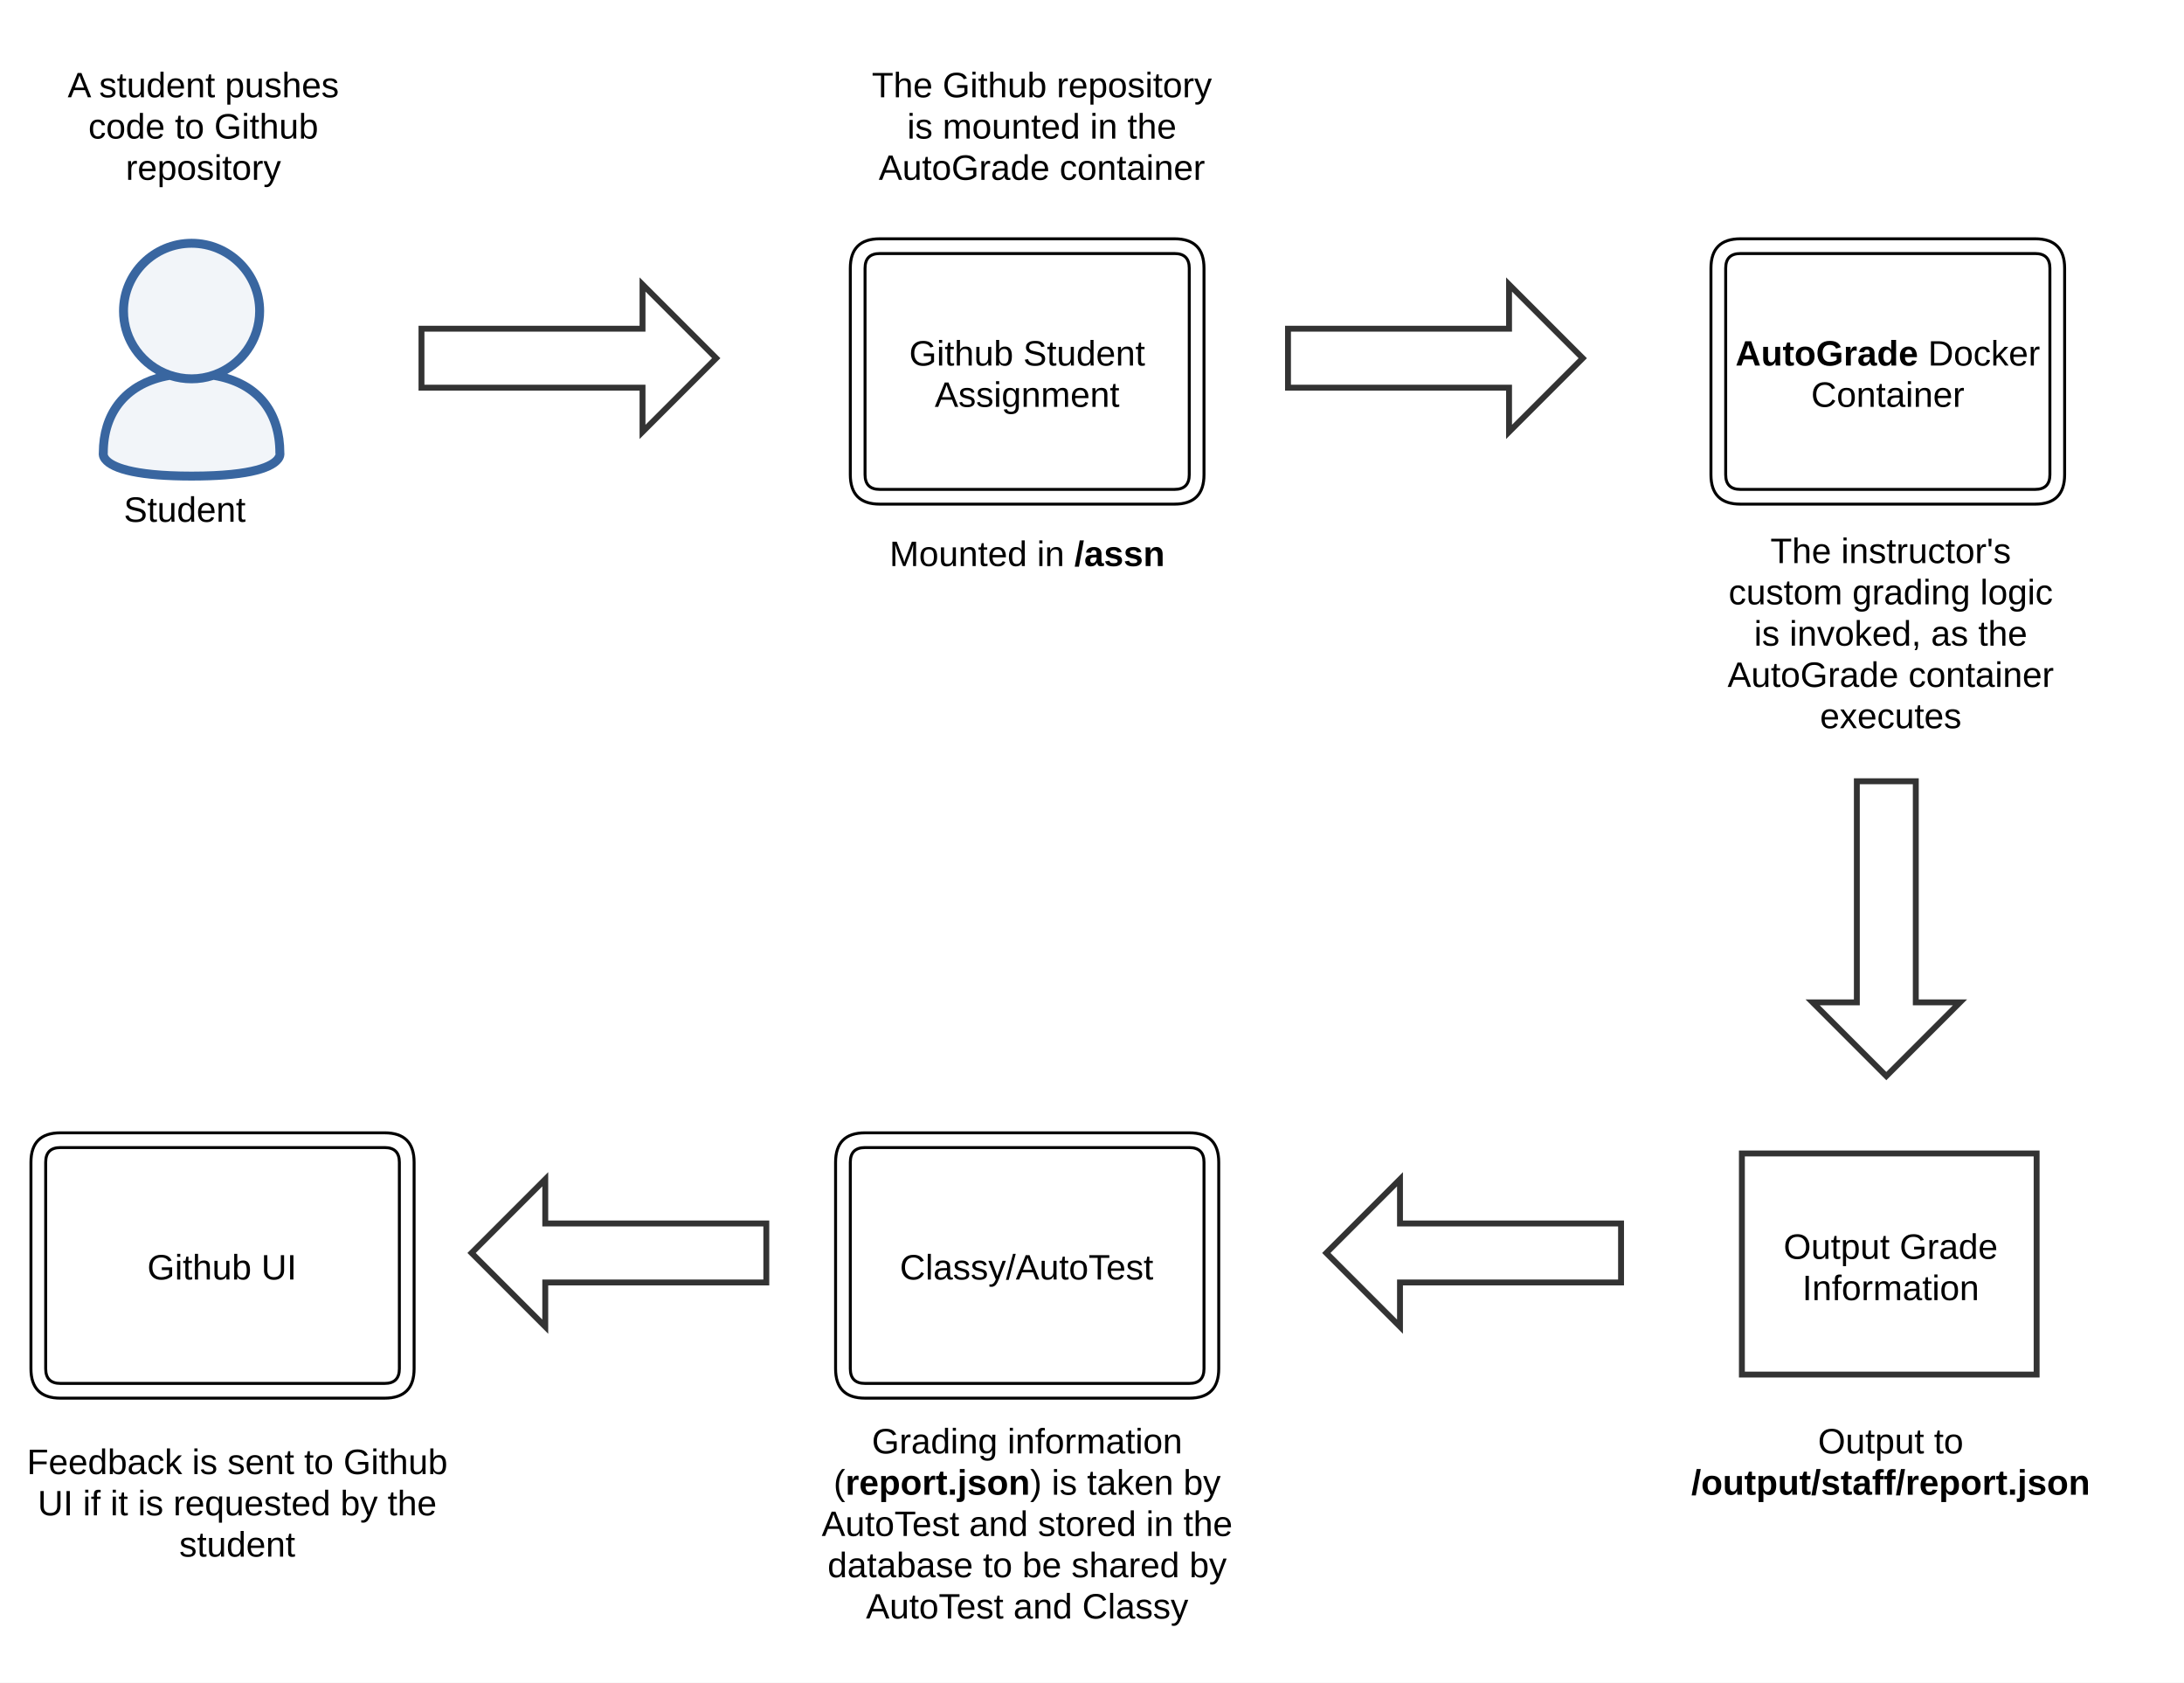
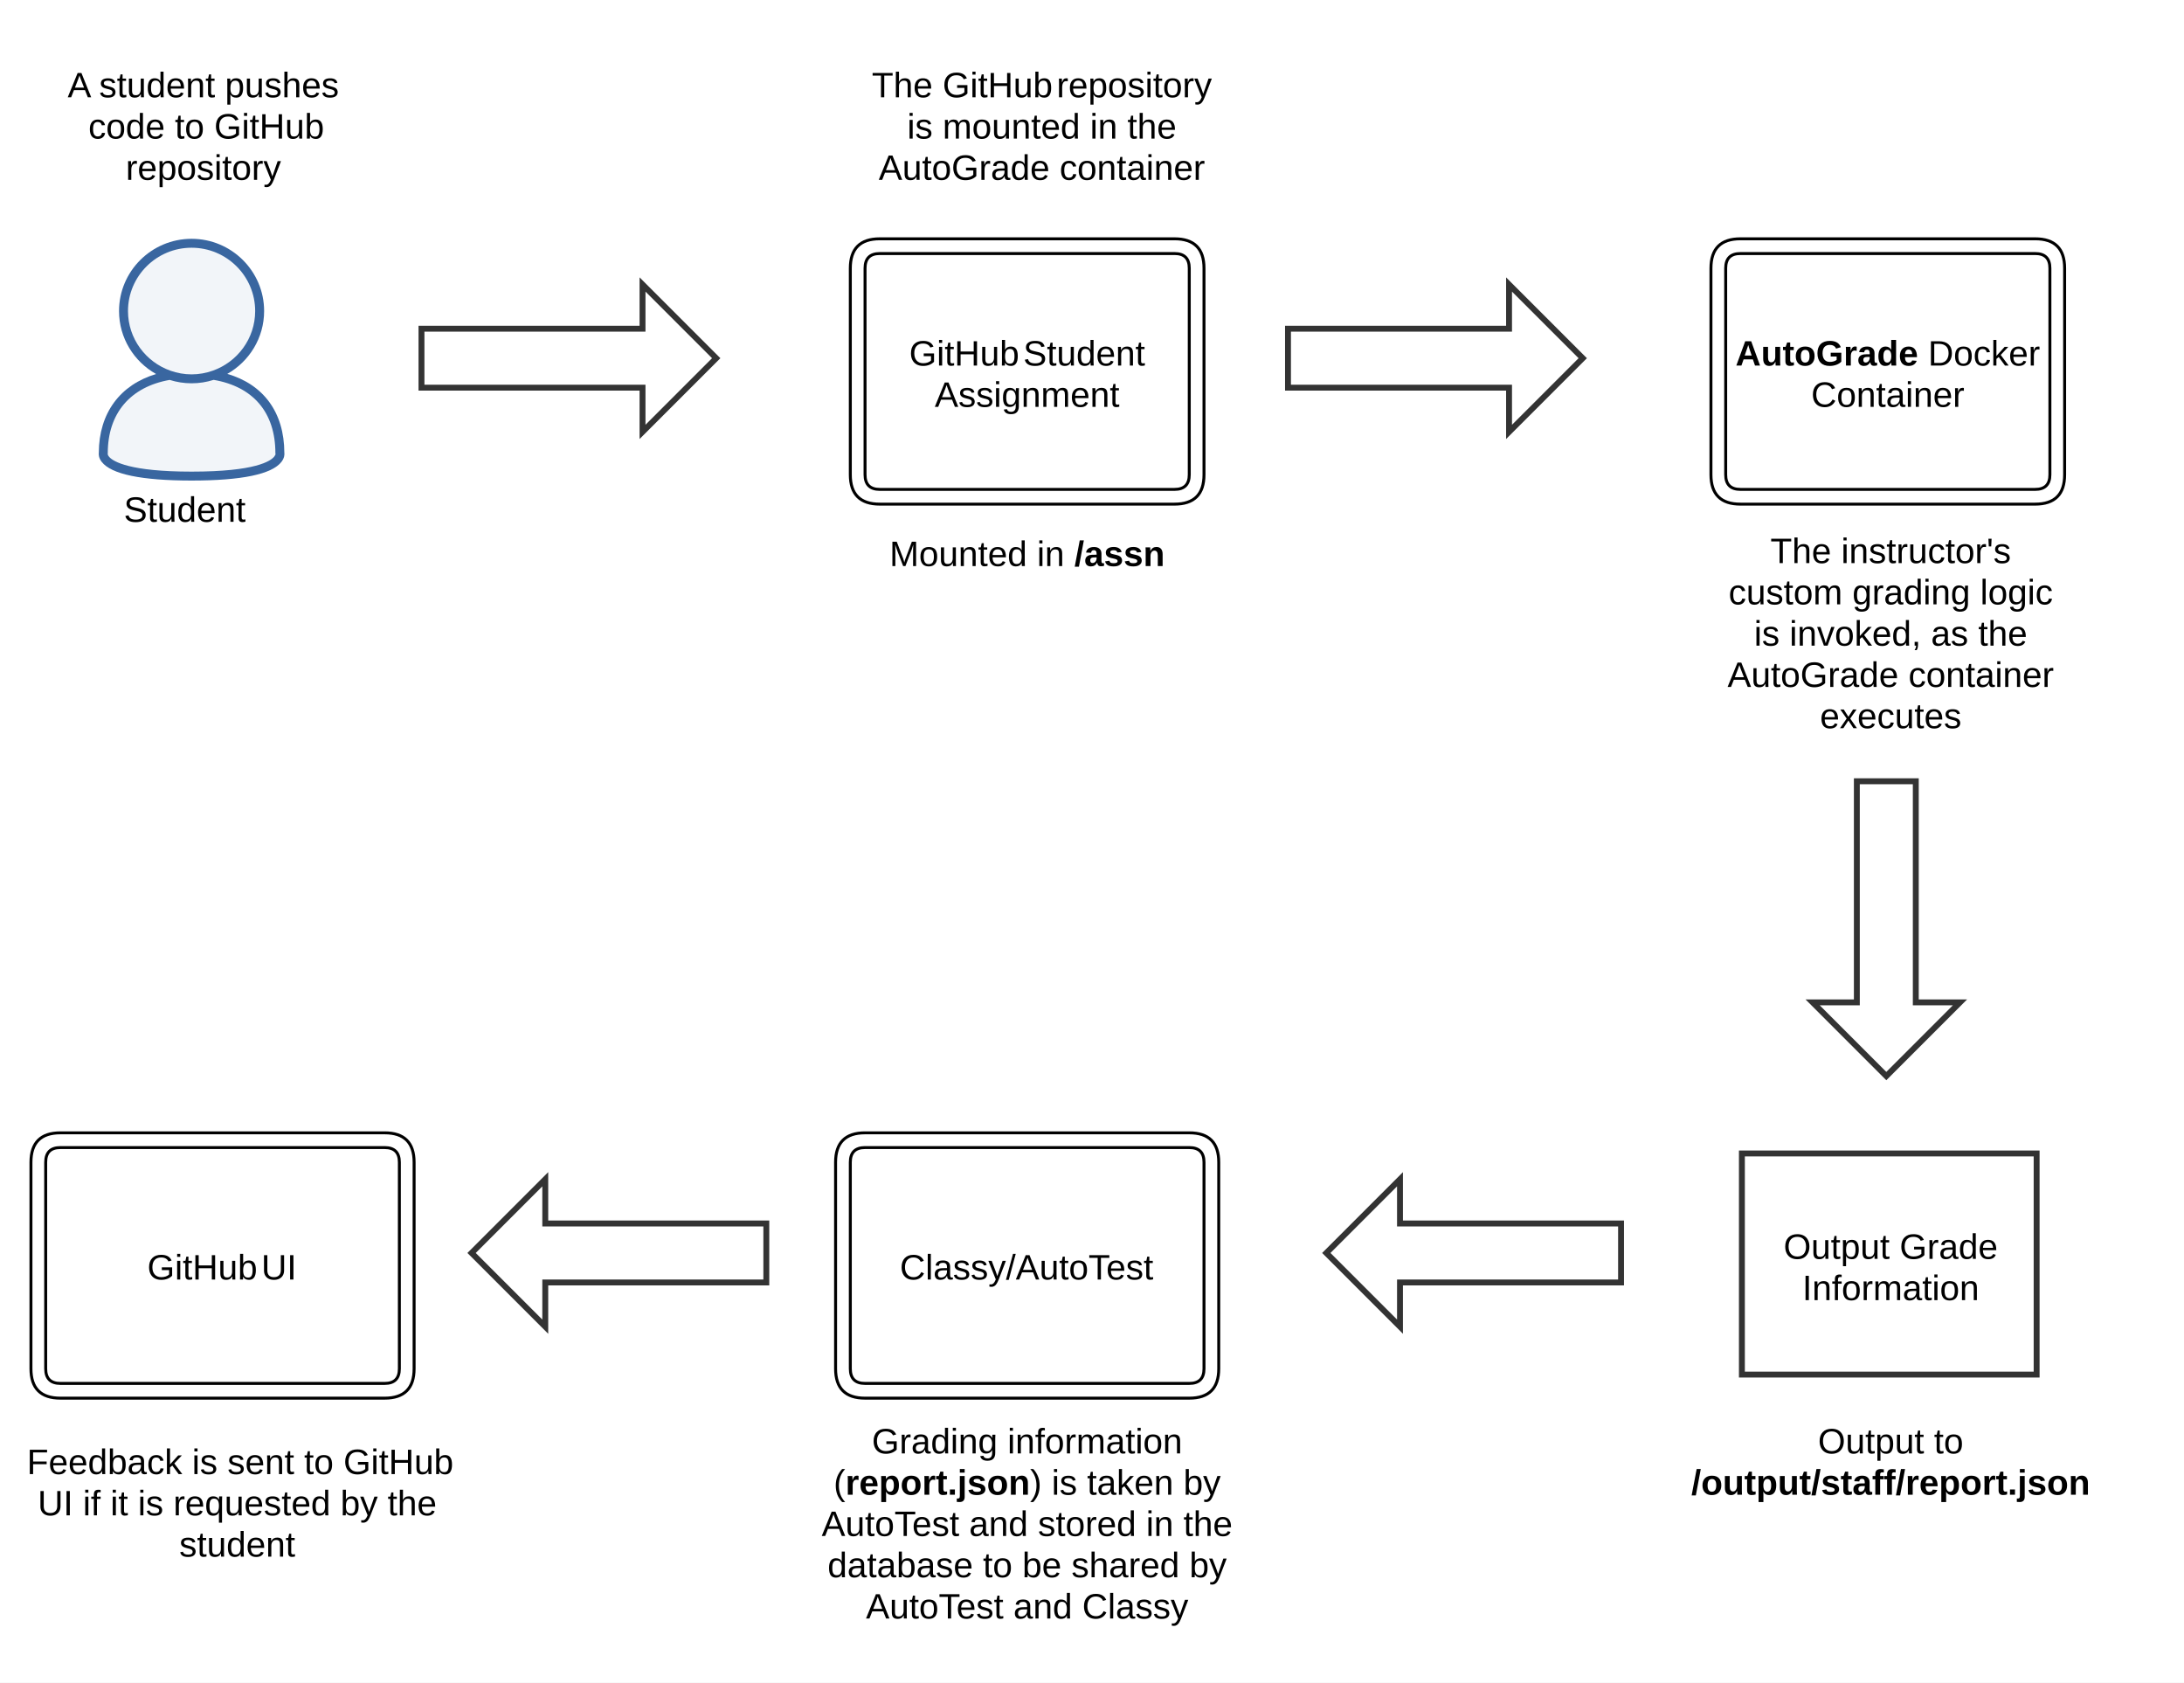
<svg xmlns="http://www.w3.org/2000/svg" xmlns:html="http://www.w3.org/1999/xhtml" version="1.1" width="741" height="570.75">
  <html:style />
  <defs />
  <g transform="translate(0,0)">
    <g>
      <rect fill="#FFFFFF" stroke="none" x="0" y="0" width="741" height="570.75" />
    </g>
    <g transform="translate(0,0) matrix(1,0,0,1,591,391.25)">
      <g>
        <g transform="translate(0,0) scale(1,0.75)">
          <g>
            <path fill="#FFFFFF" stroke="none" stroke-dasharray="1.7976931348623157e+308" d="M 0 0 L 100 0 Q 100 0 100 0 L 100 100 Q 100 100 100 100 L 0 100 Q 0 100 0 100 L 0 0 Q 0 0 0 0 Z" />
            <g transform="scale(1,1.333333)">
              <path fill="none" stroke="none" stroke-dasharray="1.7976931348623157e+308" d="M 0 0 L 100 0 Q 100 0 100 0 L 100 75 Q 100 75 100 75 L 0 75 Q 0 75 0 75 L 0 0 Q 0 0 0 0 Z" />
              <path fill="none" stroke="#333333" stroke-dasharray="1.7976931348623157e+308" d="M 0 0 L 100 0 Q 100 0 100 0 L 100 75 Q 100 75 100 75 L 0 75 Q 0 75 0 75 L 0 0 Q 0 0 0 0 Z" stroke-miterlimit="10" stroke-width="2" />
            </g>
          </g>
        </g>
      </g>
    </g>
    <g transform="matrix(1,0,0,1,601,415)">
      <g>
        <g>
          <rect fill="rgb(0,0,0)" stroke="none" x="0" y="0" width="81" height="28" fill-opacity="0" />
        </g>
      </g>
      <g>
        <g>
          <rect fill="rgb(0,0,0)" stroke="none" x="0" y="0" width="81" height="28" fill-opacity="0" />
        </g>
      </g>
      <g>
        <g>
          <rect fill="rgb(0,0,0)" stroke="none" x="4.141" y="0" width="73" height="28" fill-opacity="0" />
        </g>
      </g>
      <g>
        <g>
          <rect fill="rgb(0,0,0)" stroke="none" x="4.141" y="0" width="73" height="28" fill-opacity="0" />
        </g>
        <text fill="rgb(0, 0, 0)" stroke="none" font-family="Arial" font-size="12px" font-style="normal" font-weight="normal" text-decoration="" line-height="14px" x="4.141" y="12">Output</text>
        <text fill="rgb(0, 0, 0)" stroke="none" font-family="Arial" font-size="12px" font-style="normal" font-weight="normal" text-decoration="" line-height="14px" x="43.484" y="12">Grade</text>
        <text fill="rgb(0, 0, 0)" stroke="none" font-family="Arial" font-size="12px" font-style="normal" font-weight="normal" text-decoration="" line-height="14px" x="10.484" y="26">Information</text>
      </g>
    </g>
    <g transform="translate(0.5,0.5) matrix(1,0,0,1,580,80.5)">
      <g>
        <g>
          <g>
            <path fill="none" stroke="none" stroke-dasharray="1.7976931348623157e+308" d="M 10 0 L 110 0 Q 120 0 120 10 L 120 80 Q 120 90 110 90 L 10 90 Q 0 90 0 80 L 0 10 Q 0 0 10 0 Z" />
            <g transform="scale(1,1)">
              <path fill="#FFFFFF" stroke="#000000" stroke-dasharray="1.7976931348623157e+308" d="M 10 0 L 110 0 Q 120 0 120 10 L 120 80 Q 120 90 110 90 L 10 90 Q 0 90 0 80 L 0 10 Q 0 0 10 0 Z" stroke-miterlimit="10" />
            </g>
          </g>
          <g>
            <path fill="none" stroke="none" stroke-dasharray="1.7976931348623157e+308" d="M 10 5 L 110 5 Q 115 5 115 10 L 115 80 Q 115 85 110 85 L 10 85 Q 5 85 5 80 L 5 10 Q 5 5 10 5 Z" />
            <g transform="scale(1,1)">
              <path fill="#FFFFFF" stroke="#000000" stroke-dasharray="1.7976931348623157e+308" d="M 10 5 L 110 5 Q 115 5 115 10 L 115 80 Q 115 85 110 85 L 10 85 Q 5 85 5 80 L 5 10 Q 5 5 10 5 Z" stroke-miterlimit="10" />
            </g>
          </g>
        </g>
      </g>
    </g>
    <g transform="matrix(1,0,0,1,584,112)">
      <g>
        <g>
          <rect fill="rgb(0,0,0)" stroke="none" x="0" y="0" width="113" height="28" fill-opacity="0" />
        </g>
      </g>
      <g>
        <g>
          <rect fill="rgb(0,0,0)" stroke="none" x="0" y="0" width="113" height="28" fill-opacity="0" />
        </g>
      </g>
      <g>
        <g>
          <rect fill="rgb(0,0,0)" stroke="none" x="4.812" y="0" width="103" height="28" fill-opacity="0" />
        </g>
      </g>
      <g>
        <g>
          <rect fill="rgb(0,0,0)" stroke="none" x="4.812" y="0" width="103" height="28" fill-opacity="0" />
        </g>
        <text fill="rgb(0, 0, 0)" stroke="none" font-family="Arial" font-size="12px" font-style="normal" font-weight="normal" text-decoration="" line-height="14px" x="70.156" y="12">Docker</text>
        <text fill="rgb(0, 0, 0)" stroke="none" font-family="Arial" font-size="12px" font-style="normal" font-weight="normal" text-decoration="" line-height="14px" x="30.484" y="26">Container</text>
      </g>
      <g>
        <g>
          <rect fill="rgb(0,0,0)" stroke="none" x="4.812" y="0" width="62" height="14" fill-opacity="0" />
        </g>
        <text fill="rgb(0, 0, 0)" stroke="none" font-family="Arial" font-size="12px" font-style="normal" font-weight="700" text-decoration="" line-height="14px" x="4.812" y="12">AutoGrade</text>
      </g>
    </g>
    <g transform="translate(0,0) matrix(6.123233995736766e-17,1,-1,6.123233995736766e-17,665,265)">
      <g>
        <g transform="translate(0,0) scale(1,0.5)">
          <g>
            <g transform="scale(1,2)">
              <path fill="#FFFFFF" stroke="none" stroke-dasharray="1.7976931348623157e+308" d="M 0 15 L 75 15 L 75 0 L 100 25 L 75 50 L 75 35 L 0 35 L 0 15 Z" />
              <path fill="none" stroke="#333333" stroke-dasharray="1.7976931348623157e+308" d="M 0 15 L 75 15 L 75 0 L 100 25 L 75 50 L 75 35 L 0 35 L 0 15 Z" stroke-miterlimit="10" stroke-width="2" />
            </g>
          </g>
        </g>
      </g>
    </g>
    <g transform="translate(0.5,0.5) matrix(1,0,0,1,288,80.5)">
      <g>
        <g>
          <g>
            <path fill="none" stroke="none" stroke-dasharray="1.7976931348623157e+308" d="M 10 0 L 110 0 Q 120 0 120 10 L 120 80 Q 120 90 110 90 L 10 90 Q 0 90 0 80 L 0 10 Q 0 0 10 0 Z" />
            <g transform="scale(1,1)">
              <path fill="#FFFFFF" stroke="#000000" stroke-dasharray="1.7976931348623157e+308" d="M 10 0 L 110 0 Q 120 0 120 10 L 120 80 Q 120 90 110 90 L 10 90 Q 0 90 0 80 L 0 10 Q 0 0 10 0 Z" stroke-miterlimit="10" />
            </g>
          </g>
          <g>
            <path fill="none" stroke="none" stroke-dasharray="1.7976931348623157e+308" d="M 10 5 L 110 5 Q 115 5 115 10 L 115 80 Q 115 85 110 85 L 10 85 Q 5 85 5 80 L 5 10 Q 5 5 10 5 Z" />
            <g transform="scale(1,1)">
              <path fill="#FFFFFF" stroke="#000000" stroke-dasharray="1.7976931348623157e+308" d="M 10 5 L 110 5 Q 115 5 115 10 L 115 80 Q 115 85 110 85 L 10 85 Q 5 85 5 80 L 5 10 Q 5 5 10 5 Z" stroke-miterlimit="10" />
            </g>
          </g>
        </g>
      </g>
    </g>
    <g transform="matrix(1,0,0,1,292,112)">
      <g>
        <g>
          <rect fill="rgb(0,0,0)" stroke="none" x="0" y="0" width="113" height="28" fill-opacity="0" />
        </g>
      </g>
      <g>
        <g>
          <rect fill="rgb(0,0,0)" stroke="none" x="0" y="0" width="113" height="28" fill-opacity="0" />
        </g>
      </g>
      <g>
        <g>
          <rect fill="rgb(0,0,0)" stroke="none" x="16.469" y="0" width="81" height="28" fill-opacity="0" />
        </g>
      </g>
      <g>
        <g>
          <rect fill="rgb(0,0,0)" stroke="none" x="16.469" y="0" width="81" height="28" fill-opacity="0" />
        </g>
-         <text fill="rgb(0, 0, 0)" stroke="none" font-family="Arial" font-size="12px" font-style="normal" font-weight="normal" text-decoration="" line-height="14px" x="16.469" y="12">Github</text>
+         <text fill="rgb(0, 0, 0)" stroke="none" font-family="Arial" font-size="12px" font-style="normal" font-weight="normal" text-decoration="" line-height="14px" x="16.469" y="12">GitHub</text>
        <text fill="rgb(0, 0, 0)" stroke="none" font-family="Arial" font-size="12px" font-style="normal" font-weight="normal" text-decoration="" line-height="14px" x="55.156" y="12">Student</text>
        <text fill="rgb(0, 0, 0)" stroke="none" font-family="Arial" font-size="12px" font-style="normal" font-weight="normal" text-decoration="" line-height="14px" x="25.141" y="26">Assignment</text>
      </g>
    </g>
    <g transform="translate(0,0) matrix(1,0,0,1,437,96.5)">
      <g>
        <g transform="translate(0,0) scale(1,0.5)">
          <g>
            <g transform="scale(1,2)">
              <path fill="#FFFFFF" stroke="none" stroke-dasharray="1.7976931348623157e+308" d="M 0 15 L 75 15 L 75 0 L 100 25 L 75 50 L 75 35 L 0 35 L 0 15 Z" />
              <path fill="none" stroke="#333333" stroke-dasharray="1.7976931348623157e+308" d="M 0 15 L 75 15 L 75 0 L 100 25 L 75 50 L 75 35 L 0 35 L 0 15 Z" stroke-miterlimit="10" stroke-width="2" />
            </g>
          </g>
        </g>
      </g>
    </g>
    <g transform="translate(0.5,0.5) matrix(1,0,0,1,33,80.5)">
      <g>
        <g transform="translate(0,0) scale(1.012829,1.008362) translate(-0.0001780171,0)">
          <g>
            <g>
              <path fill="#3966A0" stroke="rgb(0,0,0)" stroke-dasharray="1.7976931348623157e+308" d="M 62.176 71.979 C 62.134 58.362 55.184 48.994 43.067 45.44 C 50.425 41.258 55.403 33.353 55.403 24.302 C 55.402 10.901 44.501 0 31.101 0 C 17.702 0 6.8 10.901 6.8 24.302 C 6.8 33.385 11.812 41.314 19.212 45.484 C 7.176 49.108 0.07 58.58 0.026 71.98 C -0.045 72.514 -0.04 73.694 1 75.043 C 4.212 79.208 14.339 81.32 31.101 81.32 C 47.863 81.32 57.992 79.208 61.203 75.043 C 62.242 73.693 62.248 72.514 62.176 71.979 Z" stroke-opacity="0" stroke-miterlimit="10" />
            </g>
            <g>
              <path fill="#FFFFFF" stroke="rgb(0,0,0)" stroke-dasharray="1.7976931348623157e+308" d="M 31.101 3 C 19.356 3 9.8 12.556 9.8 24.302 C 9.8 33.578 15.771 41.467 24.063 44.383 C 26.27 45.159 28.632 45.604 31.101 45.604 C 33.587 45.604 35.966 45.153 38.187 44.366 C 46.455 41.436 52.402 33.561 52.402 24.303 C 52.402 12.556 42.847 3 31.101 3 Z" opacity="0.93" stroke-opacity="0" stroke-miterlimit="10" />
            </g>
            <g>
              <path fill="#FFFFFF" stroke="rgb(0,0,0)" stroke-dasharray="1.7976931348623157e+308" d="M 3.026 72.104 L 3.005 72.453 C 3.026 72.606 3.126 72.966 3.583 73.455 C 4.948 74.918 10.362 78.321 31.101 78.321 C 52.57 78.321 57.642 74.748 58.828 73.212 C 59.102 72.855 59.226 72.487 59.226 72.487 L 59.176 72.104 C 59.176 58.426 51.738 49.723 38.495 47.45 C 36.161 48.197 33.678 48.604 31.099 48.604 C 28.541 48.604 26.076 48.204 23.759 47.467 C 10.643 49.795 3.026 58.637 3.026 72.104 Z" opacity="0.93" stroke-opacity="0" stroke-miterlimit="10" />
            </g>
          </g>
        </g>
      </g>
    </g>
    <g transform="matrix(1,0,0,1,39,165)">
      <g>
        <g>
          <rect fill="rgb(0,0,0)" stroke="none" x="0" y="0" width="51" height="14" fill-opacity="0" />
        </g>
      </g>
      <g>
        <g>
          <rect fill="rgb(0,0,0)" stroke="none" x="0" y="0" width="51" height="14" fill-opacity="0" />
        </g>
      </g>
      <g>
        <g>
          <rect fill="rgb(0,0,0)" stroke="none" x="2.984" y="0" width="45" height="14" fill-opacity="0" />
        </g>
      </g>
      <g>
        <g>
          <rect fill="rgb(0,0,0)" stroke="none" x="2.984" y="0" width="45" height="14" fill-opacity="0" />
        </g>
        <text fill="rgb(0, 0, 0)" stroke="none" font-family="Arial" font-size="12px" font-style="normal" font-weight="normal" text-decoration="" line-height="14px" x="2.984" y="12">Student</text>
      </g>
    </g>
    <g transform="translate(0,0) matrix(1,0,0,1,143,96.5)">
      <g>
        <g transform="translate(0,0) scale(1,0.5)">
          <g>
            <g transform="scale(1,2)">
              <path fill="#FFFFFF" stroke="none" stroke-dasharray="1.7976931348623157e+308" d="M 0 15 L 75 15 L 75 0 L 100 25 L 75 50 L 75 35 L 0 35 L 0 15 Z" />
              <path fill="none" stroke="#333333" stroke-dasharray="1.7976931348623157e+308" d="M 0 15 L 75 15 L 75 0 L 100 25 L 75 50 L 75 35 L 0 35 L 0 15 Z" stroke-miterlimit="10" stroke-width="2" />
            </g>
          </g>
        </g>
      </g>
    </g>
    <g transform="matrix(1,0,0,1,16,21)">
      <g>
        <g>
          <rect fill="rgb(0,0,0)" stroke="none" x="0" y="0" width="106" height="42" fill-opacity="0" />
        </g>
      </g>
      <g>
        <g>
          <rect fill="rgb(0,0,0)" stroke="none" x="0" y="0" width="106" height="42" fill-opacity="0" />
        </g>
      </g>
      <g>
        <g>
          <rect fill="rgb(0,0,0)" stroke="none" x="6.953" y="0" width="92" height="42" fill-opacity="0" />
        </g>
      </g>
      <g>
        <g>
          <rect fill="rgb(0,0,0)" stroke="none" x="6.953" y="0" width="92" height="42" fill-opacity="0" />
        </g>
        <text fill="rgb(0, 0, 0)" stroke="none" font-family="Arial" font-size="12px" font-style="normal" font-weight="normal" text-decoration="" line-height="14px" x="6.953" y="12">A</text>
        <text fill="rgb(0, 0, 0)" stroke="none" font-family="Arial" font-size="12px" font-style="normal" font-weight="normal" text-decoration="" line-height="14px" x="17.625" y="12">student</text>
        <text fill="rgb(0, 0, 0)" stroke="none" font-family="Arial" font-size="12px" font-style="normal" font-weight="normal" text-decoration="" line-height="14px" x="60.312" y="12">pushes</text>
        <text fill="rgb(0, 0, 0)" stroke="none" font-family="Arial" font-size="12px" font-style="normal" font-weight="normal" text-decoration="" line-height="14px" x="13.969" y="26">code</text>
        <text fill="rgb(0, 0, 0)" stroke="none" font-family="Arial" font-size="12px" font-style="normal" font-weight="normal" text-decoration="" line-height="14px" x="43.312" y="26">to</text>
-         <text fill="rgb(0, 0, 0)" stroke="none" font-family="Arial" font-size="12px" font-style="normal" font-weight="normal" text-decoration="" line-height="14px" x="56.656" y="26">Github</text>
+         <text fill="rgb(0, 0, 0)" stroke="none" font-family="Arial" font-size="12px" font-style="normal" font-weight="normal" text-decoration="" line-height="14px" x="56.656" y="26">GitHub</text>
        <text fill="rgb(0, 0, 0)" stroke="none" font-family="Arial" font-size="12px" font-style="normal" font-weight="normal" text-decoration="" line-height="14px" x="26.656" y="40">repository</text>
      </g>
    </g>
    <g transform="matrix(1,0,0,1,364,28)">
      <g>
        <g>
          <rect fill="rgb(0,0,0)" stroke="none" x="0" y="0" width="147" height="14" fill-opacity="0" />
        </g>
      </g>
      <g>
        <g />
      </g>
      <g>
        <g />
      </g>
      <g>
        <g />
      </g>
      <g>
        <g />
      </g>
    </g>
    <g transform="matrix(1,0,0,1,290,21)">
      <g>
        <g>
          <rect fill="rgb(0,0,0)" stroke="none" x="0" y="0" width="127" height="42" fill-opacity="0" />
        </g>
      </g>
      <g>
        <g>
          <rect fill="rgb(0,0,0)" stroke="none" x="0" y="0" width="127" height="42" fill-opacity="0" />
        </g>
      </g>
      <g>
        <g>
          <rect fill="rgb(0,0,0)" stroke="none" x="5.797" y="0" width="115" height="42" fill-opacity="0" />
        </g>
      </g>
      <g>
        <g>
          <rect fill="rgb(0,0,0)" stroke="none" x="5.797" y="0" width="115" height="42" fill-opacity="0" />
        </g>
        <text fill="rgb(0, 0, 0)" stroke="none" font-family="Arial" font-size="12px" font-style="normal" font-weight="normal" text-decoration="" line-height="14px" x="5.797" y="12">The</text>
-         <text fill="rgb(0, 0, 0)" stroke="none" font-family="Arial" font-size="12px" font-style="normal" font-weight="normal" text-decoration="" line-height="14px" x="29.797" y="12">Github</text>
+         <text fill="rgb(0, 0, 0)" stroke="none" font-family="Arial" font-size="12px" font-style="normal" font-weight="normal" text-decoration="" line-height="14px" x="29.797" y="12">GitHub</text>
        <text fill="rgb(0, 0, 0)" stroke="none" font-family="Arial" font-size="12px" font-style="normal" font-weight="normal" text-decoration="" line-height="14px" x="68.484" y="12">repository</text>
        <text fill="rgb(0, 0, 0)" stroke="none" font-family="Arial" font-size="12px" font-style="normal" font-weight="normal" text-decoration="" line-height="14px" x="17.797" y="26">is</text>
        <text fill="rgb(0, 0, 0)" stroke="none" font-family="Arial" font-size="12px" font-style="normal" font-weight="normal" text-decoration="" line-height="14px" x="29.797" y="26">mounted</text>
        <text fill="rgb(0, 0, 0)" stroke="none" font-family="Arial" font-size="12px" font-style="normal" font-weight="normal" text-decoration="" line-height="14px" x="79.828" y="26">in</text>
        <text fill="rgb(0, 0, 0)" stroke="none" font-family="Arial" font-size="12px" font-style="normal" font-weight="normal" text-decoration="" line-height="14px" x="92.5" y="26">the</text>
        <text fill="rgb(0, 0, 0)" stroke="none" font-family="Arial" font-size="12px" font-style="normal" font-weight="normal" text-decoration="" line-height="14px" x="8.125" y="40">AutoGrade</text>
        <text fill="rgb(0, 0, 0)" stroke="none" font-family="Arial" font-size="12px" font-style="normal" font-weight="normal" text-decoration="" line-height="14px" x="69.484" y="40">container</text>
      </g>
    </g>
    <g transform="matrix(1,0,0,1,584,179)">
      <g>
        <g>
          <rect fill="rgb(0,0,0)" stroke="none" x="0" y="0" width="115" height="70" fill-opacity="0" />
        </g>
      </g>
      <g>
        <g>
          <rect fill="rgb(0,0,0)" stroke="none" x="0" y="0" width="115" height="70" fill-opacity="0" />
        </g>
      </g>
      <g>
        <g>
          <rect fill="rgb(0,0,0)" stroke="none" x="2.125" y="0" width="110" height="70" fill-opacity="0" />
        </g>
      </g>
      <g>
        <g>
          <rect fill="rgb(0,0,0)" stroke="none" x="2.125" y="0" width="110" height="70" fill-opacity="0" />
        </g>
        <text fill="rgb(0, 0, 0)" stroke="none" font-family="Arial" font-size="12px" font-style="normal" font-weight="normal" text-decoration="" line-height="14px" x="16.672" y="12">The</text>
        <text fill="rgb(0, 0, 0)" stroke="none" font-family="Arial" font-size="12px" font-style="normal" font-weight="normal" text-decoration="" line-height="14px" x="40.672" y="12">instructor</text>
        <text fill="rgb(0, 0, 0)" stroke="none" font-family="Arial" font-size="12px" font-style="normal" font-weight="normal" text-decoration="" line-height="14px" x="90.031" y="12">'</text>
        <text fill="rgb(0, 0, 0)" stroke="none" font-family="Arial" font-size="12px" font-style="normal" font-weight="normal" text-decoration="" line-height="14px" x="92.312" y="12">s</text>
        <text fill="rgb(0, 0, 0)" stroke="none" font-family="Arial" font-size="12px" font-style="normal" font-weight="normal" text-decoration="" line-height="14px" x="2.469" y="26">custom</text>
        <text fill="rgb(0, 0, 0)" stroke="none" font-family="Arial" font-size="12px" font-style="normal" font-weight="normal" text-decoration="" line-height="14px" x="44.469" y="26">grading</text>
        <text fill="rgb(0, 0, 0)" stroke="none" font-family="Arial" font-size="12px" font-style="normal" font-weight="normal" text-decoration="" line-height="14px" x="87.844" y="26">logic</text>
        <text fill="rgb(0, 0, 0)" stroke="none" font-family="Arial" font-size="12px" font-style="normal" font-weight="normal" text-decoration="" line-height="14px" x="11.141" y="40">is</text>
        <text fill="rgb(0, 0, 0)" stroke="none" font-family="Arial" font-size="12px" font-style="normal" font-weight="normal" text-decoration="" line-height="14px" x="23.141" y="40">invoked</text>
        <text fill="rgb(0, 0, 0)" stroke="none" font-family="Arial" font-size="12px" font-style="normal" font-weight="normal" text-decoration="" line-height="14px" x="64.5" y="40">,</text>
        <text fill="rgb(0, 0, 0)" stroke="none" font-family="Arial" font-size="12px" font-style="normal" font-weight="normal" text-decoration="" line-height="14px" x="71.156" y="40">as</text>
        <text fill="rgb(0, 0, 0)" stroke="none" font-family="Arial" font-size="12px" font-style="normal" font-weight="normal" text-decoration="" line-height="14px" x="87.172" y="40">the</text>
        <text fill="rgb(0, 0, 0)" stroke="none" font-family="Arial" font-size="12px" font-style="normal" font-weight="normal" text-decoration="" line-height="14px" x="2.125" y="54">AutoGrade</text>
        <text fill="rgb(0, 0, 0)" stroke="none" font-family="Arial" font-size="12px" font-style="normal" font-weight="normal" text-decoration="" line-height="14px" x="63.484" y="54">container</text>
        <text fill="rgb(0, 0, 0)" stroke="none" font-family="Arial" font-size="12px" font-style="normal" font-weight="normal" text-decoration="" line-height="14px" x="33.484" y="68">executes</text>
      </g>
    </g>
    <g transform="matrix(1,0,0,1,270,481)">
      <g>
        <g>
          <rect fill="rgb(0,0,0)" stroke="none" x="0" y="0" width="157" height="70" fill-opacity="0" />
        </g>
      </g>
      <g>
        <g>
          <rect fill="rgb(0,0,0)" stroke="none" x="0" y="0" width="157" height="70" fill-opacity="0" />
        </g>
      </g>
      <g>
        <g>
          <rect fill="rgb(0,0,0)" stroke="none" x="8.781" y="0" width="139" height="70" fill-opacity="0" />
        </g>
      </g>
      <g>
        <g>
          <rect fill="rgb(0,0,0)" stroke="none" x="8.781" y="0" width="139" height="70" fill-opacity="0" />
        </g>
        <text fill="rgb(0, 0, 0)" stroke="none" font-family="Arial" font-size="12px" font-style="normal" font-weight="normal" text-decoration="" line-height="14px" x="25.797" y="12">Grading</text>
        <text fill="rgb(0, 0, 0)" stroke="none" font-family="Arial" font-size="12px" font-style="normal" font-weight="normal" text-decoration="" line-height="14px" x="71.812" y="12">information</text>
        <text fill="rgb(0, 0, 0)" stroke="none" font-family="Arial" font-size="12px" font-style="normal" font-weight="normal" text-decoration="" line-height="14px" x="12.812" y="26"> (</text>
        <text fill="rgb(0, 0, 0)" stroke="none" font-family="Arial" font-size="12px" font-style="normal" font-weight="normal" text-decoration="" line-height="14px" x="131.5" y="26">by</text>
        <text fill="rgb(0, 0, 0)" stroke="none" font-family="Arial" font-size="12px" font-style="normal" font-weight="normal" text-decoration="" line-height="14px" x="8.781" y="40">AutoTest</text>
        <text fill="rgb(0, 0, 0)" stroke="none" font-family="Arial" font-size="12px" font-style="normal" font-weight="normal" text-decoration="" line-height="14px" x="58.797" y="40">and</text>
        <text fill="rgb(0, 0, 0)" stroke="none" font-family="Arial" font-size="12px" font-style="normal" font-weight="normal" text-decoration="" line-height="14px" x="82.156" y="40">stored</text>
        <text fill="rgb(0, 0, 0)" stroke="none" font-family="Arial" font-size="12px" font-style="normal" font-weight="normal" text-decoration="" line-height="14px" x="118.844" y="40">in</text>
        <text fill="rgb(0, 0, 0)" stroke="none" font-family="Arial" font-size="12px" font-style="normal" font-weight="normal" text-decoration="" line-height="14px" x="131.516" y="40">the</text>
        <text fill="rgb(0, 0, 0)" stroke="none" font-family="Arial" font-size="12px" font-style="normal" font-weight="normal" text-decoration="" line-height="14px" x="10.781" y="54">database</text>
        <text fill="rgb(0, 0, 0)" stroke="none" font-family="Arial" font-size="12px" font-style="normal" font-weight="normal" text-decoration="" line-height="14px" x="63.484" y="54">to</text>
        <text fill="rgb(0, 0, 0)" stroke="none" font-family="Arial" font-size="12px" font-style="normal" font-weight="normal" text-decoration="" line-height="14px" x="76.828" y="54">be</text>
        <text fill="rgb(0, 0, 0)" stroke="none" font-family="Arial" font-size="12px" font-style="normal" font-weight="normal" text-decoration="" line-height="14px" x="93.516" y="54">shared</text>
        <text fill="rgb(0, 0, 0)" stroke="none" font-family="Arial" font-size="12px" font-style="normal" font-weight="normal" text-decoration="" line-height="14px" x="133.531" y="54">by</text>
        <text fill="rgb(0, 0, 0)" stroke="none" font-family="Arial" font-size="12px" font-style="normal" font-weight="normal" text-decoration="" line-height="14px" x="23.797" y="68">AutoTest</text>
        <text fill="rgb(0, 0, 0)" stroke="none" font-family="Arial" font-size="12px" font-style="normal" font-weight="normal" text-decoration="" line-height="14px" x="73.812" y="68">and</text>
        <text fill="rgb(0, 0, 0)" stroke="none" font-family="Arial" font-size="12px" font-style="normal" font-weight="normal" text-decoration="" line-height="14px" x="97.172" y="68">Classy</text>
      </g>
      <g>
        <g>
          <rect fill="rgb(0,0,0)" stroke="none" x="16.812" y="14" width="62" height="14" fill-opacity="0" />
        </g>
        <text fill="rgb(0, 0, 0)" stroke="none" font-family="Arial" font-size="12px" font-style="normal" font-weight="700" text-decoration="" line-height="14px" x="16.812" y="26">report</text>
        <text fill="rgb(0, 0, 0)" stroke="none" font-family="Arial" font-size="12px" font-style="normal" font-weight="700" text-decoration="" line-height="14px" x="51.469" y="26">.</text>
        <text fill="rgb(0, 0, 0)" stroke="none" font-family="Arial" font-size="12px" font-style="normal" font-weight="700" text-decoration="" line-height="14px" x="54.812" y="26">json</text>
      </g>
      <g>
        <g>
          <rect fill="rgb(0,0,0)" stroke="none" x="79.484" y="14" width="49" height="14" fill-opacity="0" />
        </g>
        <text fill="rgb(0, 0, 0)" stroke="none" font-family="Arial" font-size="12px" font-style="normal" font-weight="normal" text-decoration="" line-height="14px" x="79.484" y="26">)</text>
        <text fill="rgb(0, 0, 0)" stroke="none" font-family="Arial" font-size="12px" font-style="normal" font-weight="normal" text-decoration="" line-height="14px" x="86.812" y="26">is</text>
        <text fill="rgb(0, 0, 0)" stroke="none" font-family="Arial" font-size="12px" font-style="normal" font-weight="normal" text-decoration="" line-height="14px" x="98.812" y="26">taken</text>
      </g>
    </g>
    <g transform="translate(0.5,0.5) matrix(1,0,0,1,283,383.75)">
      <g>
        <g>
          <g>
            <path fill="none" stroke="none" stroke-dasharray="1.7976931348623157e+308" d="M 10 0 L 120 0 Q 130 0 130 10 L 130 80 Q 130 90 120 90 L 10 90 Q 0 90 0 80 L 0 10 Q 0 0 10 0 Z" />
            <g transform="scale(1,1)">
              <path fill="#FFFFFF" stroke="#000000" stroke-dasharray="1.7976931348623157e+308" d="M 10 0 L 120 0 Q 130 0 130 10 L 130 80 Q 130 90 120 90 L 10 90 Q 0 90 0 80 L 0 10 Q 0 0 10 0 Z" stroke-miterlimit="10" />
            </g>
          </g>
          <g>
            <path fill="none" stroke="none" stroke-dasharray="1.7976931348623157e+308" d="M 10 5 L 120 5 Q 125 5 125 10 L 125 80 Q 125 85 120 85 L 10 85 Q 5 85 5 80 L 5 10 Q 5 5 10 5 Z" />
            <g transform="scale(1,1)">
              <path fill="#FFFFFF" stroke="#000000" stroke-dasharray="1.7976931348623157e+308" d="M 10 5 L 120 5 Q 125 5 125 10 L 125 80 Q 125 85 120 85 L 10 85 Q 5 85 5 80 L 5 10 Q 5 5 10 5 Z" stroke-miterlimit="10" />
            </g>
          </g>
        </g>
      </g>
    </g>
    <g transform="matrix(1,0,0,1,287,422)">
      <g>
        <g>
          <rect fill="rgb(0,0,0)" stroke="none" x="0" y="0" width="123" height="14" fill-opacity="0" />
        </g>
      </g>
      <g>
        <g>
          <rect fill="rgb(0,0,0)" stroke="none" x="0" y="0" width="123" height="14" fill-opacity="0" />
        </g>
      </g>
      <g>
        <g>
          <rect fill="rgb(0,0,0)" stroke="none" x="18.297" y="0" width="86" height="14" fill-opacity="0" />
        </g>
      </g>
      <g>
        <g>
          <rect fill="rgb(0,0,0)" stroke="none" x="18.297" y="0" width="86" height="14" fill-opacity="0" />
        </g>
        <text fill="rgb(0, 0, 0)" stroke="none" font-family="Arial" font-size="12px" font-style="normal" font-weight="normal" text-decoration="" line-height="14px" x="18.297" y="12">Classy</text>
        <text fill="rgb(0, 0, 0)" stroke="none" font-family="Arial" font-size="12px" font-style="normal" font-weight="normal" text-decoration="" line-height="14px" x="54.297" y="12">/</text>
        <text fill="rgb(0, 0, 0)" stroke="none" font-family="Arial" font-size="12px" font-style="normal" font-weight="normal" text-decoration="" line-height="14px" x="57.625" y="12">AutoTest</text>
      </g>
    </g>
    <g transform="matrix(1,0,0,1,296,180)">
      <g>
        <g>
          <rect fill="rgb(0,0,0)" stroke="none" x="0" y="0" width="105" height="14" fill-opacity="0" />
        </g>
      </g>
      <g>
        <g>
          <rect fill="rgb(0,0,0)" stroke="none" x="0" y="0" width="105" height="14" fill-opacity="0" />
        </g>
      </g>
      <g>
        <g>
          <rect fill="rgb(0,0,0)" stroke="none" x="5.797" y="0" width="93" height="14" fill-opacity="0" />
        </g>
      </g>
      <g>
        <g>
          <rect fill="rgb(0,0,0)" stroke="none" x="5.797" y="0" width="93" height="14" fill-opacity="0" />
        </g>
        <text fill="rgb(0, 0, 0)" stroke="none" font-family="Arial" font-size="12px" font-style="normal" font-weight="normal" text-decoration="" line-height="14px" x="5.797" y="12">Mounted</text>
        <text fill="rgb(0, 0, 0)" stroke="none" font-family="Arial" font-size="12px" font-style="normal" font-weight="normal" text-decoration="" line-height="14px" x="55.828" y="12">in</text>
      </g>
      <g>
        <g>
          <rect fill="rgb(0,0,0)" stroke="none" x="68.516" y="0" width="30" height="14" fill-opacity="0" />
        </g>
        <text fill="rgb(0, 0, 0)" stroke="none" font-family="Arial" font-size="12px" font-style="normal" font-weight="700" text-decoration="" line-height="14px" x="68.516" y="12">/</text>
        <text fill="rgb(0, 0, 0)" stroke="none" font-family="Arial" font-size="12px" font-style="normal" font-weight="700" text-decoration="" line-height="14px" x="71.844" y="12">assn</text>
      </g>
    </g>
    <g transform="matrix(1,0,0,1,561,481)">
      <g>
        <g>
          <rect fill="rgb(0,0,0)" stroke="none" x="0" y="0" width="161" height="28" fill-opacity="0" />
        </g>
      </g>
      <g>
        <g>
          <rect fill="rgb(0,0,0)" stroke="none" x="0" y="0" width="161" height="28" fill-opacity="0" />
        </g>
      </g>
      <g>
        <g>
          <rect fill="rgb(0,0,0)" stroke="none" x="12.828" y="0" width="135" height="28" fill-opacity="0" />
        </g>
        <text fill="rgb(0, 0, 0)" stroke="none" font-family="Arial" font-size="12px" font-style="normal" font-weight="normal" text-decoration="" line-height="14px" x="55.812" y="12">Output</text>
        <text fill="rgb(0, 0, 0)" stroke="none" font-family="Arial" font-size="12px" font-style="normal" font-weight="normal" text-decoration="" line-height="14px" x="95.156" y="12">to</text>
      </g>
      <g>
        <g>
          <rect fill="rgb(0,0,0)" stroke="none" x="12.828" y="14" width="135" height="14" fill-opacity="0" />
        </g>
        <text fill="rgb(0, 0, 0)" stroke="none" font-family="Arial" font-size="12px" font-style="normal" font-weight="700" text-decoration="" line-height="14px" x="12.828" y="26">/</text>
        <text fill="rgb(0, 0, 0)" stroke="none" font-family="Arial" font-size="12px" font-style="normal" font-weight="700" text-decoration="" line-height="14px" x="16.156" y="26">output</text>
        <text fill="rgb(0, 0, 0)" stroke="none" font-family="Arial" font-size="12px" font-style="normal" font-weight="700" text-decoration="" line-height="14px" x="53.469" y="26">/</text>
        <text fill="rgb(0, 0, 0)" stroke="none" font-family="Arial" font-size="12px" font-style="normal" font-weight="700" text-decoration="" line-height="14px" x="56.797" y="26">staff</text>
        <text fill="rgb(0, 0, 0)" stroke="none" font-family="Arial" font-size="12px" font-style="normal" font-weight="700" text-decoration="" line-height="14px" x="82.141" y="26">/</text>
        <text fill="rgb(0, 0, 0)" stroke="none" font-family="Arial" font-size="12px" font-style="normal" font-weight="700" text-decoration="" line-height="14px" x="85.469" y="26">report</text>
        <text fill="rgb(0, 0, 0)" stroke="none" font-family="Arial" font-size="12px" font-style="normal" font-weight="700" text-decoration="" line-height="14px" x="120.141" y="26">.</text>
        <text fill="rgb(0, 0, 0)" stroke="none" font-family="Arial" font-size="12px" font-style="normal" font-weight="700" text-decoration="" line-height="14px" x="123.469" y="26">json</text>
      </g>
      <g>
        <g />
      </g>
      <g>
        <g />
      </g>
    </g>
    <g transform="translate(0,0) matrix(-1,1.2246467991473532e-16,-1.2246467991473532e-16,-1,550,450)">
      <g>
        <g transform="translate(0,0) scale(1,0.5)">
          <g>
            <g transform="scale(1,2)">
              <path fill="#FFFFFF" stroke="none" stroke-dasharray="1.7976931348623157e+308" d="M 0 15 L 75 15 L 75 0 L 100 25 L 75 50 L 75 35 L 0 35 L 0 15 Z" />
              <path fill="none" stroke="#333333" stroke-dasharray="1.7976931348623157e+308" d="M 0 15 L 75 15 L 75 0 L 100 25 L 75 50 L 75 35 L 0 35 L 0 15 Z" stroke-miterlimit="10" stroke-width="2" />
            </g>
          </g>
        </g>
      </g>
    </g>
    <g transform="translate(0.5,0.5) matrix(1,0,0,1,10,383.75)">
      <g>
        <g>
          <g>
            <path fill="none" stroke="none" stroke-dasharray="1.7976931348623157e+308" d="M 10 0 L 120 0 Q 130 0 130 10 L 130 80 Q 130 90 120 90 L 10 90 Q 0 90 0 80 L 0 10 Q 0 0 10 0 Z" />
            <g transform="scale(1,1)">
              <path fill="#FFFFFF" stroke="#000000" stroke-dasharray="1.7976931348623157e+308" d="M 10 0 L 120 0 Q 130 0 130 10 L 130 80 Q 130 90 120 90 L 10 90 Q 0 90 0 80 L 0 10 Q 0 0 10 0 Z" stroke-miterlimit="10" />
            </g>
          </g>
          <g>
            <path fill="none" stroke="none" stroke-dasharray="1.7976931348623157e+308" d="M 10 5 L 120 5 Q 125 5 125 10 L 125 80 Q 125 85 120 85 L 10 85 Q 5 85 5 80 L 5 10 Q 5 5 10 5 Z" />
            <g transform="scale(1,1)">
              <path fill="#FFFFFF" stroke="#000000" stroke-dasharray="1.7976931348623157e+308" d="M 10 5 L 120 5 Q 125 5 125 10 L 125 80 Q 125 85 120 85 L 10 85 Q 5 85 5 80 L 5 10 Q 5 5 10 5 Z" stroke-miterlimit="10" />
            </g>
          </g>
        </g>
      </g>
    </g>
    <g transform="matrix(1,0,0,1,14,422)">
      <g>
        <g>
          <rect fill="rgb(0,0,0)" stroke="none" x="0" y="0" width="123" height="14" fill-opacity="0" />
        </g>
      </g>
      <g>
        <g>
          <rect fill="rgb(0,0,0)" stroke="none" x="0" y="0" width="123" height="14" fill-opacity="0" />
        </g>
      </g>
      <g>
        <g>
          <rect fill="rgb(0,0,0)" stroke="none" x="35.969" y="0" width="51" height="14" fill-opacity="0" />
        </g>
      </g>
      <g>
        <g>
          <rect fill="rgb(0,0,0)" stroke="none" x="35.969" y="0" width="51" height="14" fill-opacity="0" />
        </g>
-         <text fill="rgb(0, 0, 0)" stroke="none" font-family="Arial" font-size="12px" font-style="normal" font-weight="normal" text-decoration="" line-height="14px" x="35.969" y="12">Github</text>
+         <text fill="rgb(0, 0, 0)" stroke="none" font-family="Arial" font-size="12px" font-style="normal" font-weight="normal" text-decoration="" line-height="14px" x="35.969" y="12">GitHub</text>
        <text fill="rgb(0, 0, 0)" stroke="none" font-family="Arial" font-size="12px" font-style="normal" font-weight="normal" text-decoration="" line-height="14px" x="74.656" y="12">UI</text>
      </g>
    </g>
    <g transform="translate(0,0) matrix(-1,1.2246467991473532e-16,-1.2246467991473532e-16,-1,260,450)">
      <g>
        <g transform="translate(0,0) scale(1,0.5)">
          <g>
            <g transform="scale(1,2)">
              <path fill="#FFFFFF" stroke="none" stroke-dasharray="1.7976931348623157e+308" d="M 0 15 L 75 15 L 75 0 L 100 25 L 75 50 L 75 35 L 0 35 L 0 15 Z" />
              <path fill="none" stroke="#333333" stroke-dasharray="1.7976931348623157e+308" d="M 0 15 L 75 15 L 75 0 L 100 25 L 75 50 L 75 35 L 0 35 L 0 15 Z" stroke-miterlimit="10" stroke-width="2" />
            </g>
          </g>
        </g>
      </g>
    </g>
    <g transform="matrix(1,0,0,1,2,488)">
      <g>
        <g>
          <rect fill="rgb(0,0,0)" stroke="none" x="0" y="0" width="157" height="42" fill-opacity="0" />
        </g>
      </g>
      <g>
        <g>
          <rect fill="rgb(0,0,0)" stroke="none" x="0" y="0" width="157" height="42" fill-opacity="0" />
        </g>
      </g>
      <g>
        <g>
          <rect fill="rgb(0,0,0)" stroke="none" x="7.125" y="0" width="143" height="42" fill-opacity="0" />
        </g>
        <text fill="rgb(0, 0, 0)" stroke="none" font-family="Arial" font-size="12px" font-style="normal" font-weight="normal" text-decoration="" line-height="14px" x="7.125" y="12">Feedback</text>
        <text fill="rgb(0, 0, 0)" stroke="none" font-family="Arial" font-size="12px" font-style="normal" font-weight="normal" text-decoration="" line-height="14px" x="63.156" y="12">is</text>
        <text fill="rgb(0, 0, 0)" stroke="none" font-family="Arial" font-size="12px" font-style="normal" font-weight="normal" text-decoration="" line-height="14px" x="75.156" y="12">sent</text>
        <text fill="rgb(0, 0, 0)" stroke="none" font-family="Arial" font-size="12px" font-style="normal" font-weight="normal" text-decoration="" line-height="14px" x="101.172" y="12">to</text>
-         <text fill="rgb(0, 0, 0)" stroke="none" font-family="Arial" font-size="12px" font-style="normal" font-weight="normal" text-decoration="" line-height="14px" x="114.516" y="12">Github</text>
+         <text fill="rgb(0, 0, 0)" stroke="none" font-family="Arial" font-size="12px" font-style="normal" font-weight="normal" text-decoration="" line-height="14px" x="114.516" y="12">GitHub</text>
        <text fill="rgb(0, 0, 0)" stroke="none" font-family="Arial" font-size="12px" font-style="normal" font-weight="normal" text-decoration="" line-height="14px" x="10.797" y="26">UI</text>
        <text fill="rgb(0, 0, 0)" stroke="none" font-family="Arial" font-size="12px" font-style="normal" font-weight="normal" text-decoration="" line-height="14px" x="26.125" y="26">if</text>
        <text fill="rgb(0, 0, 0)" stroke="none" font-family="Arial" font-size="12px" font-style="normal" font-weight="normal" text-decoration="" line-height="14px" x="35.453" y="26">it</text>
        <text fill="rgb(0, 0, 0)" stroke="none" font-family="Arial" font-size="12px" font-style="normal" font-weight="normal" text-decoration="" line-height="14px" x="44.797" y="26">is</text>
        <text fill="rgb(0, 0, 0)" stroke="none" font-family="Arial" font-size="12px" font-style="normal" font-weight="normal" text-decoration="" line-height="14px" x="56.797" y="26">requested</text>
        <text fill="rgb(0, 0, 0)" stroke="none" font-family="Arial" font-size="12px" font-style="normal" font-weight="normal" text-decoration="" line-height="14px" x="113.5" y="26">by</text>
        <text fill="rgb(0, 0, 0)" stroke="none" font-family="Arial" font-size="12px" font-style="normal" font-weight="normal" text-decoration="" line-height="14px" x="129.5" y="26">the</text>
        <text fill="rgb(0, 0, 0)" stroke="none" font-family="Arial" font-size="12px" font-style="normal" font-weight="normal" text-decoration="" line-height="14px" x="58.812" y="40">student</text>
      </g>
      <g>
        <g />
      </g>
      <g>
        <g />
      </g>
    </g>
  </g>
</svg>
